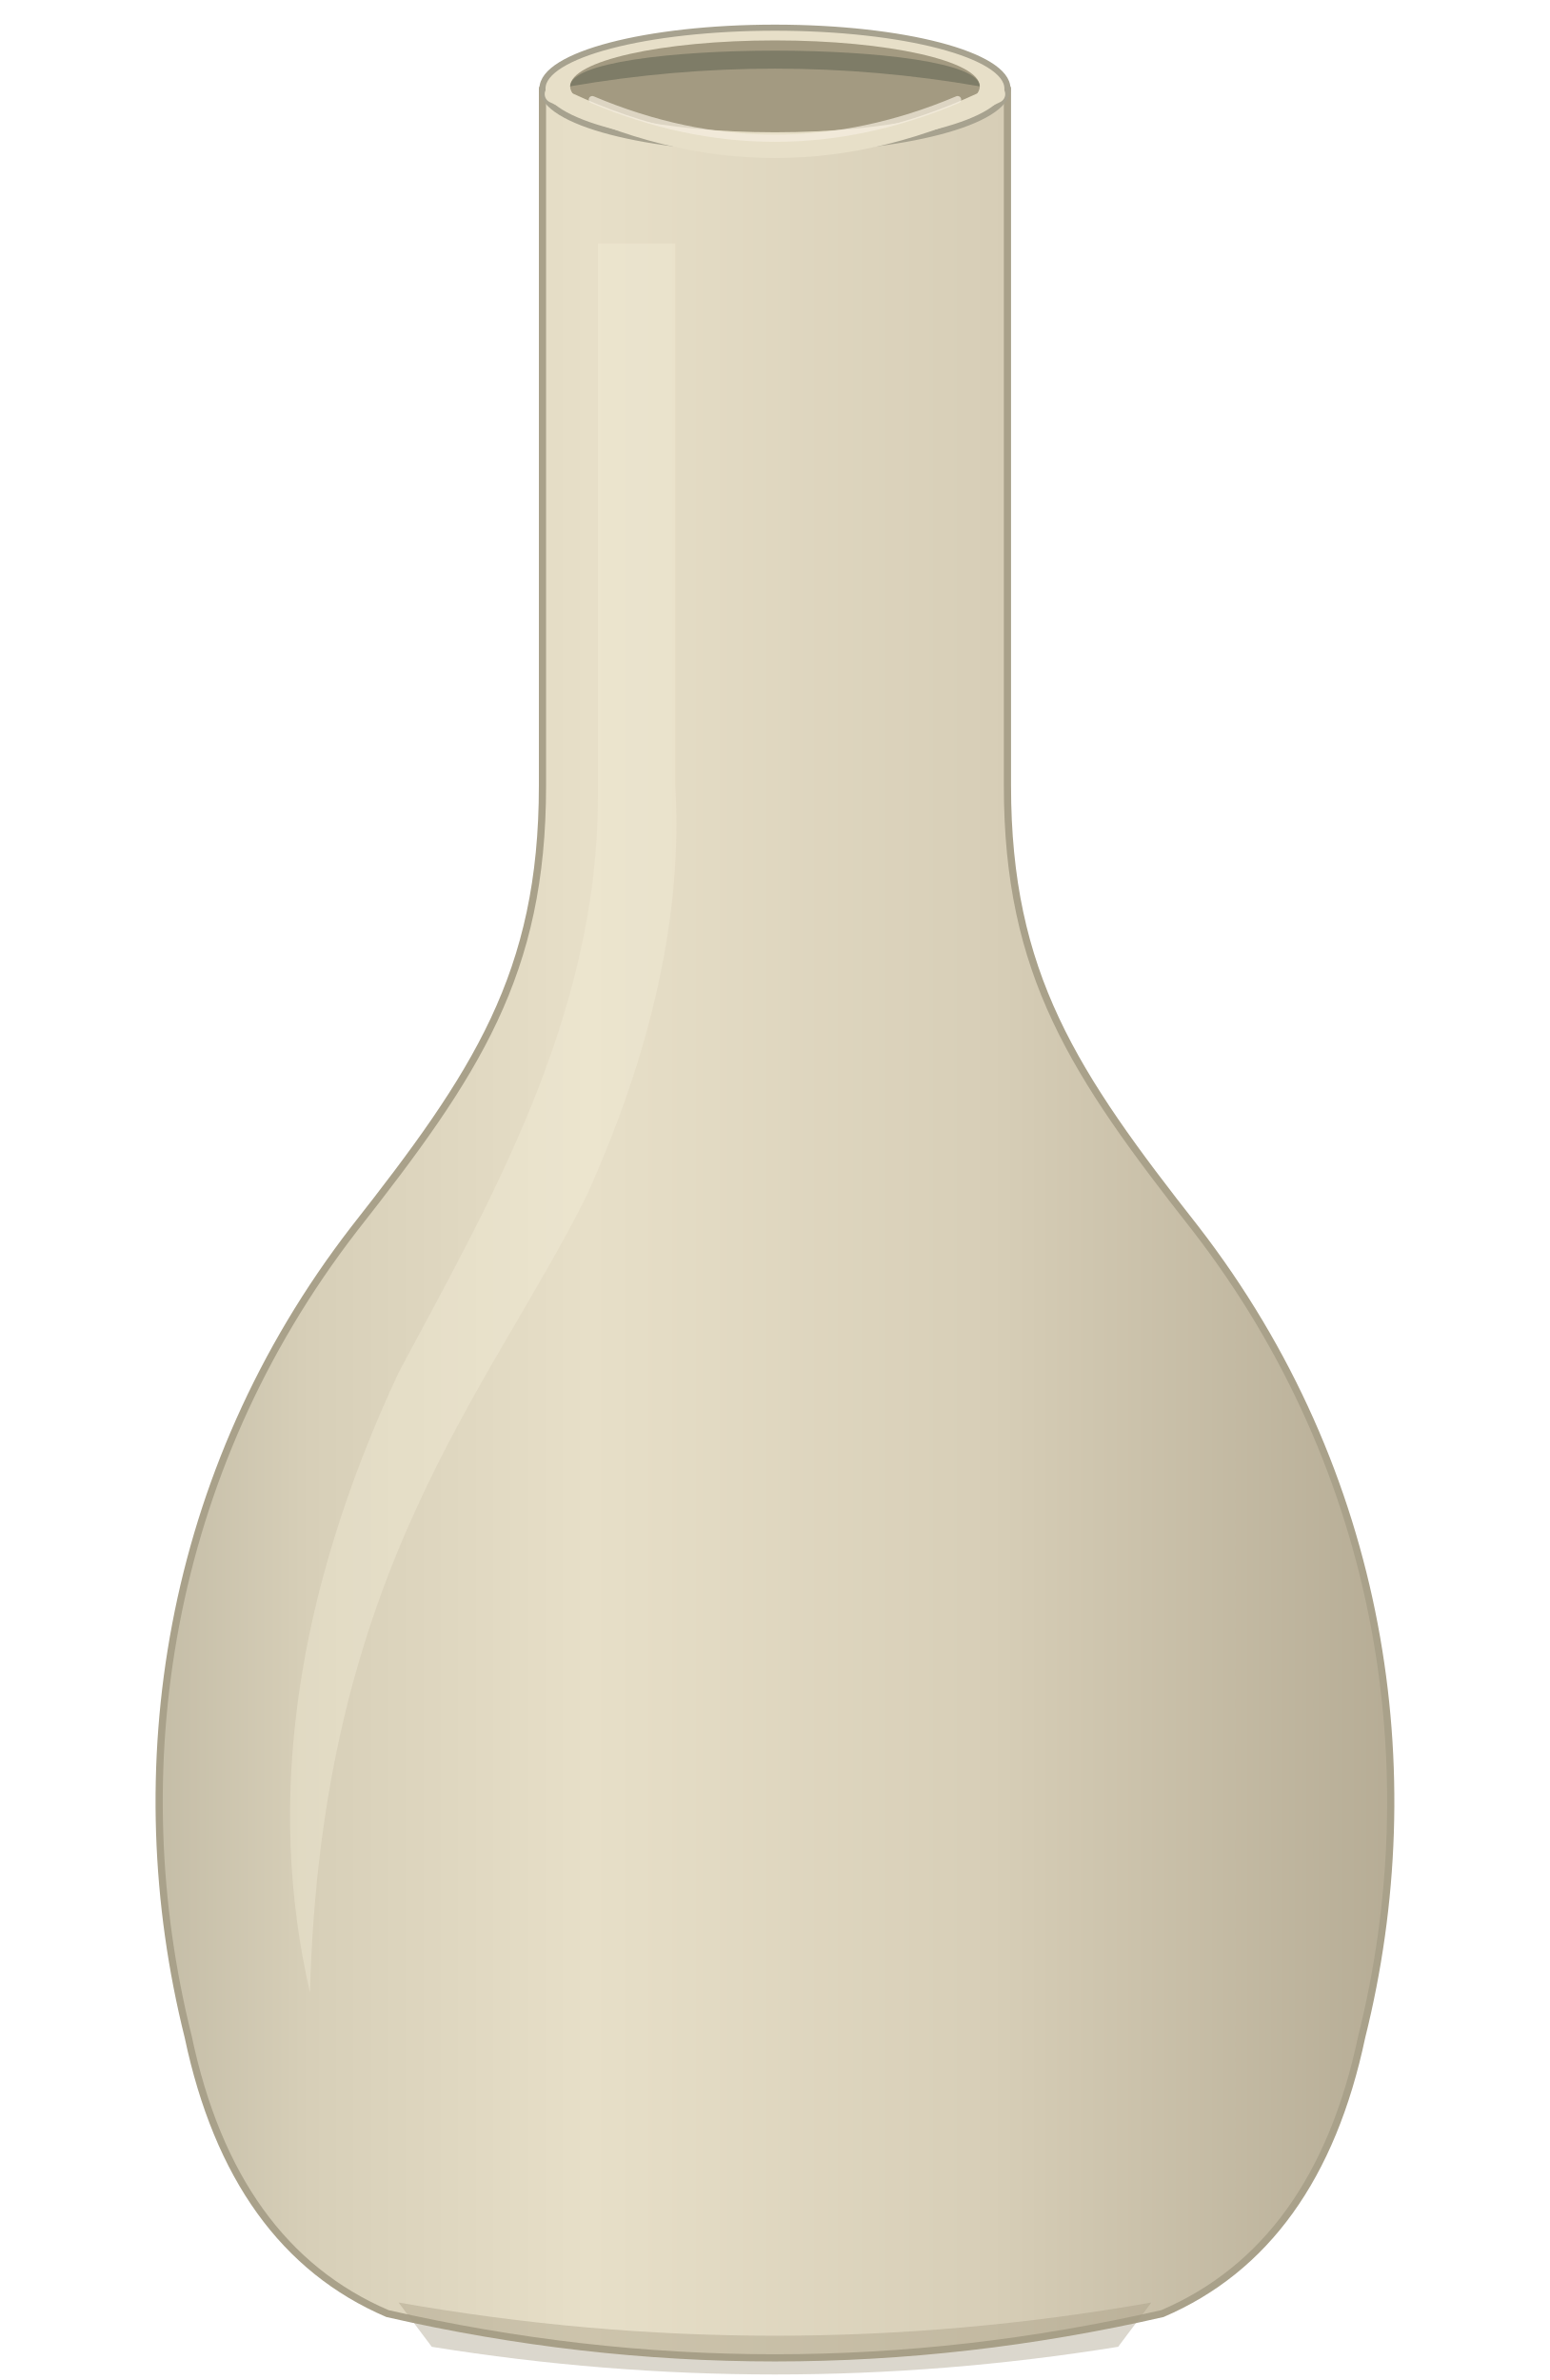
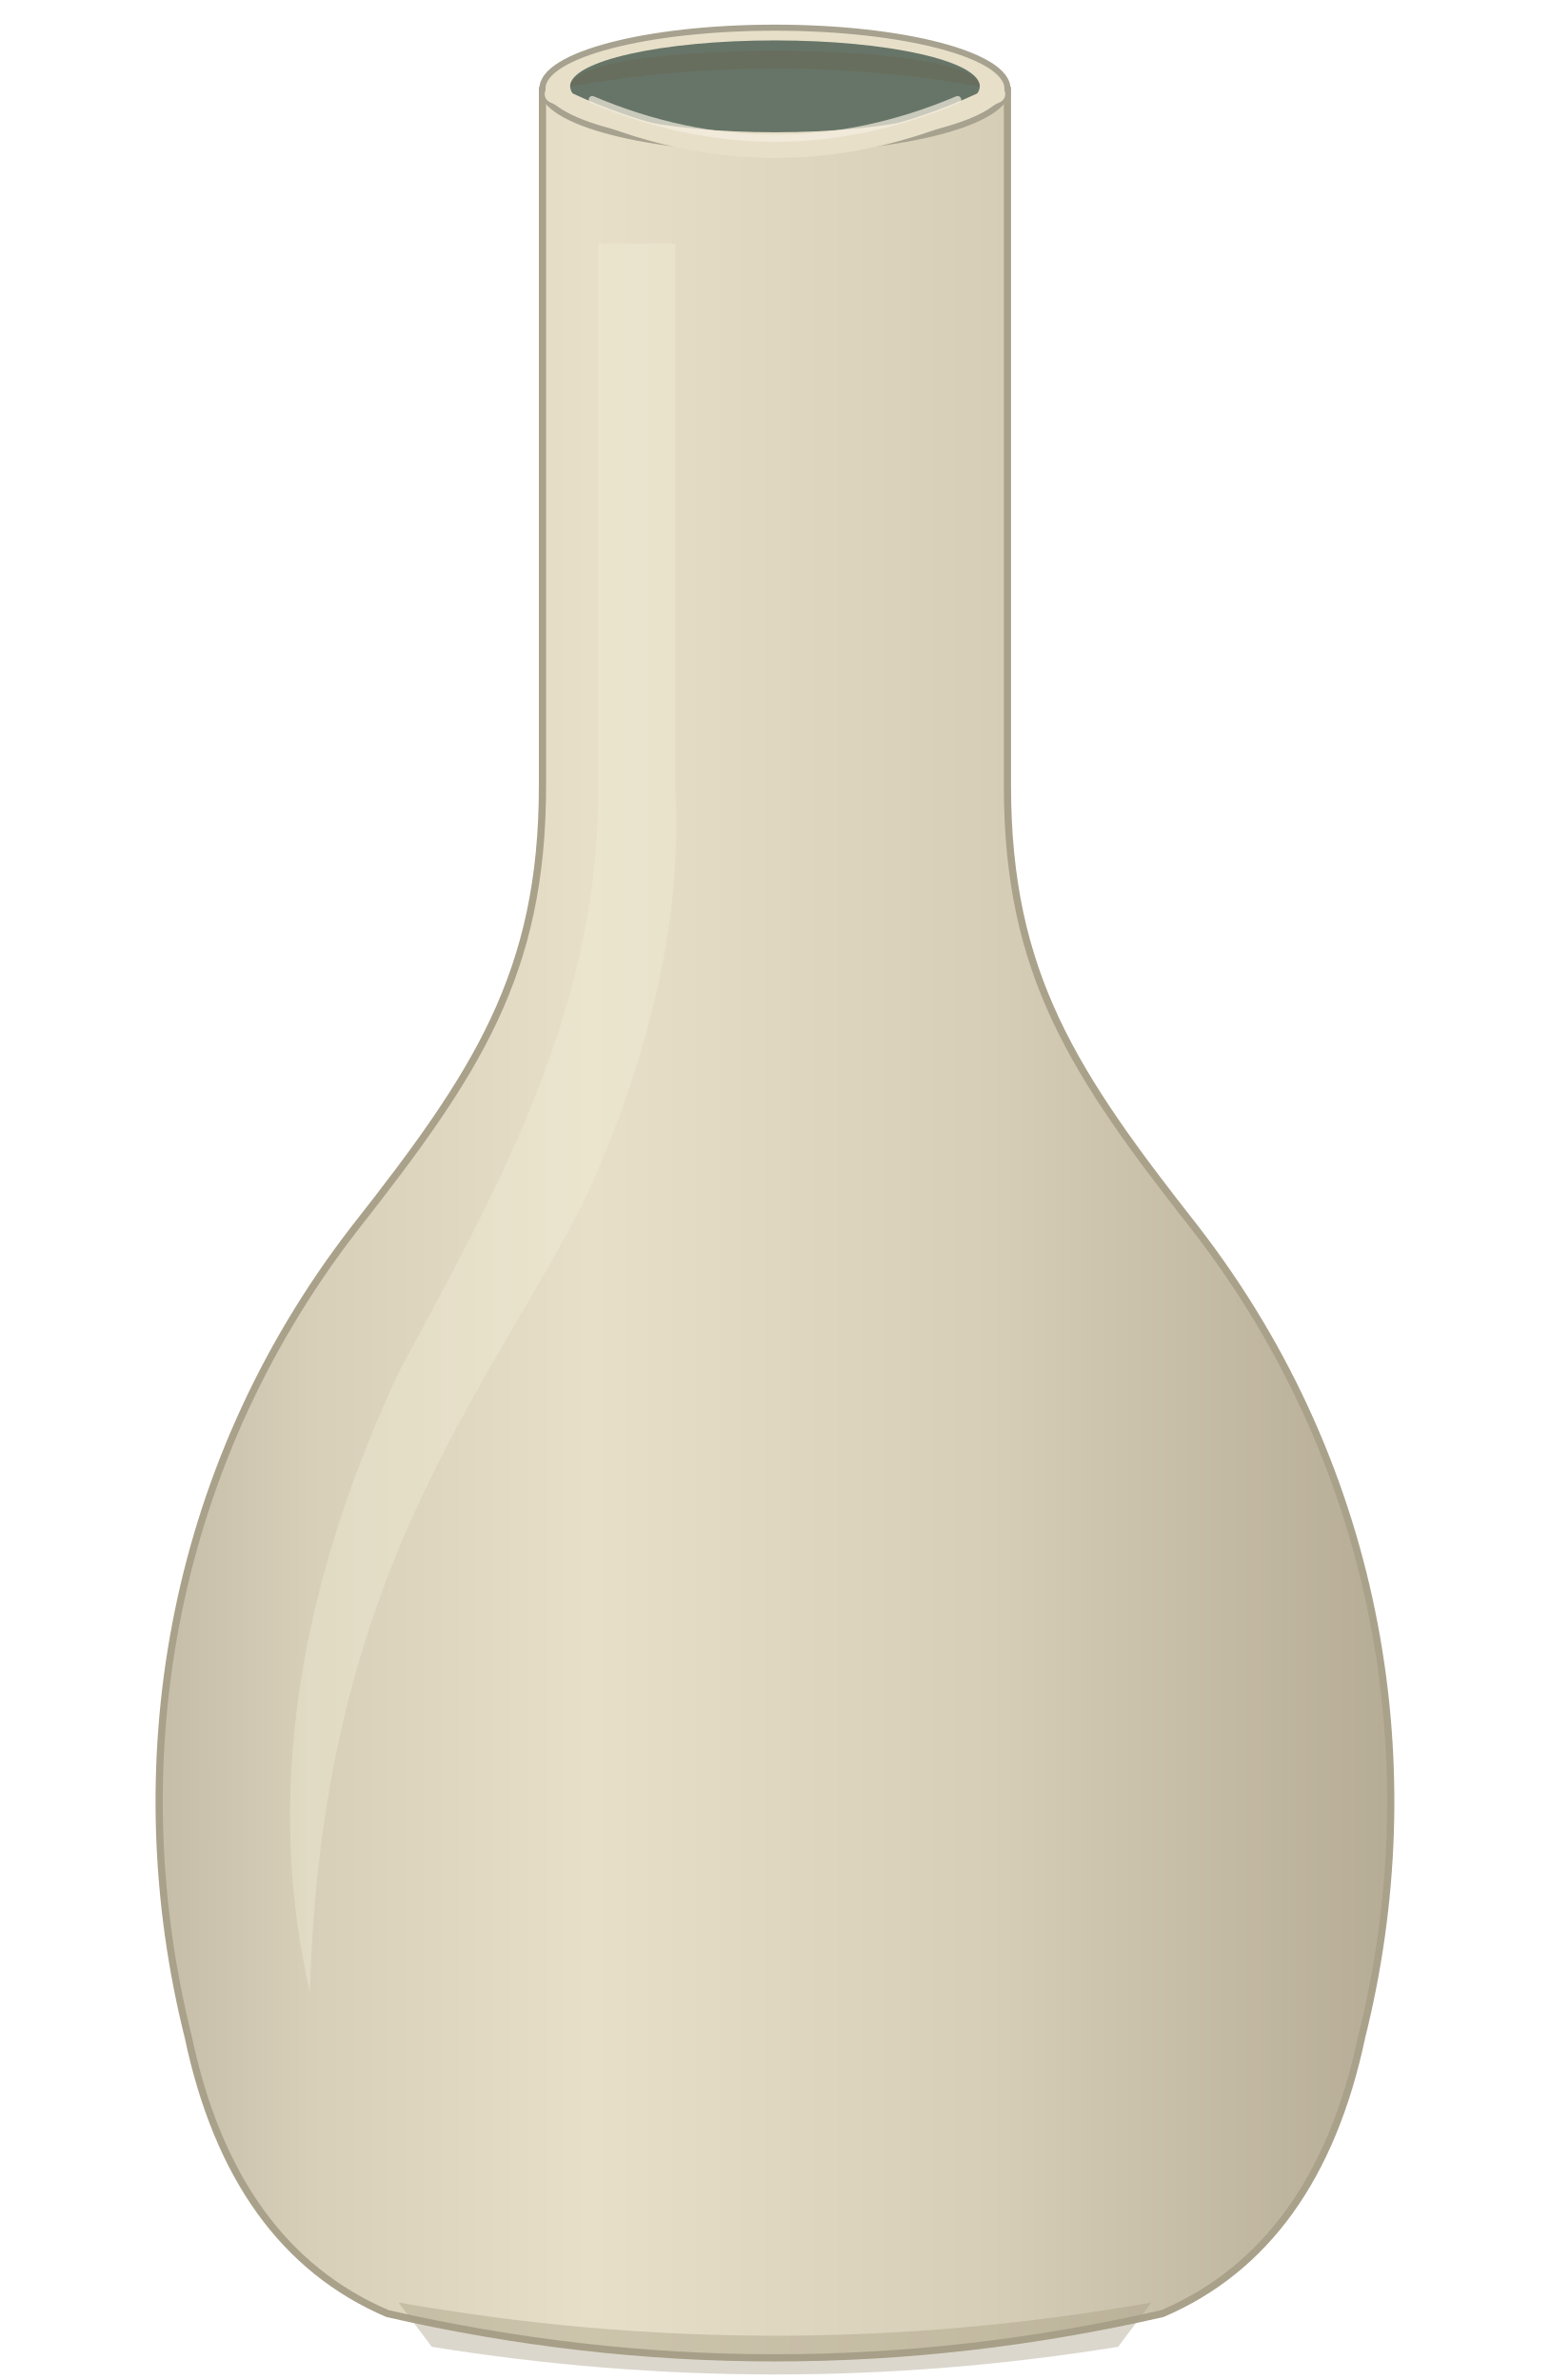
<svg xmlns="http://www.w3.org/2000/svg" width="140" height="215" viewBox="0 0 140 215">
  <defs>
    <linearGradient id="long" gradientUnits="userSpaceOnUse" x1="0" y1="0" x2="140" y2="0">
      <stop offset="0" stop-color="#b1aa95" />
      <stop offset="0.2" stop-color="#d7cfb8" />
      <stop offset="0.38" stop-color="#e7dfc8" />
      <stop offset="0.64" stop-color="#d7ceb7" />
      <stop offset="1" stop-color="#a99f88" />
    </linearGradient>
  </defs>
  <g stroke-linecap="round" stroke-linejoin="round">
    <path d="M49 8L49 71C49 88 43 97 32 111C15 133 11 160 17 184Q21 203 35 209Q70 217 105 209Q119 203 123 184C129 160 125 133 108 111C97 97 91 88 91 71L91 8Z" fill="url(#long)" stroke="#a9a18a" stroke-width="0.65" />
    <path d="M54 22L54 72C54 92 44 109 36 124Q22 154 28 180C29 142 44 126 53 108Q62 88 61 71L61 22Z" fill="#f4edd8" stroke="none" stroke-width="0.6" opacity=".36" />
    <path d="M36 208Q70 214 104 208L101 212Q70 217 39 212Z" fill="#a49a82" stroke="none" stroke-width="0.6" opacity=".4" />
    <ellipse cx="70" cy="8" rx="21" ry="5.5" fill="#e7dfc8" stroke="#a7a28f" stroke-width="0.55" />
-     <ellipse cx="70" cy="7.8" rx="18.5" ry="4.15" fill="#a39a81" stroke="none" stroke-width="0.6" />
+     <ellipse cx="70" cy="7.8" rx="18.5" ry="4.15" fill="#667568" stroke="none" stroke-width="0.6" />
    <path d="M51.5 7.8C51.5 3.5 88.5 3.5 88.5 7.8Q70 4.6 51.5 7.8Z" fill="#696b58" stroke="none" stroke-width="0.6" opacity=".64" />
    <path d="M50 8.5Q70 18.45 90 8.5" fill="none" stroke="#e7dfc8" stroke-width="1.6" />
    <path d="M53.5 9Q70 15.975 86.5 9" fill="none" stroke="#f5efe0" stroke-width="0.65" stroke-opacity=".7" />
  </g>
</svg>
